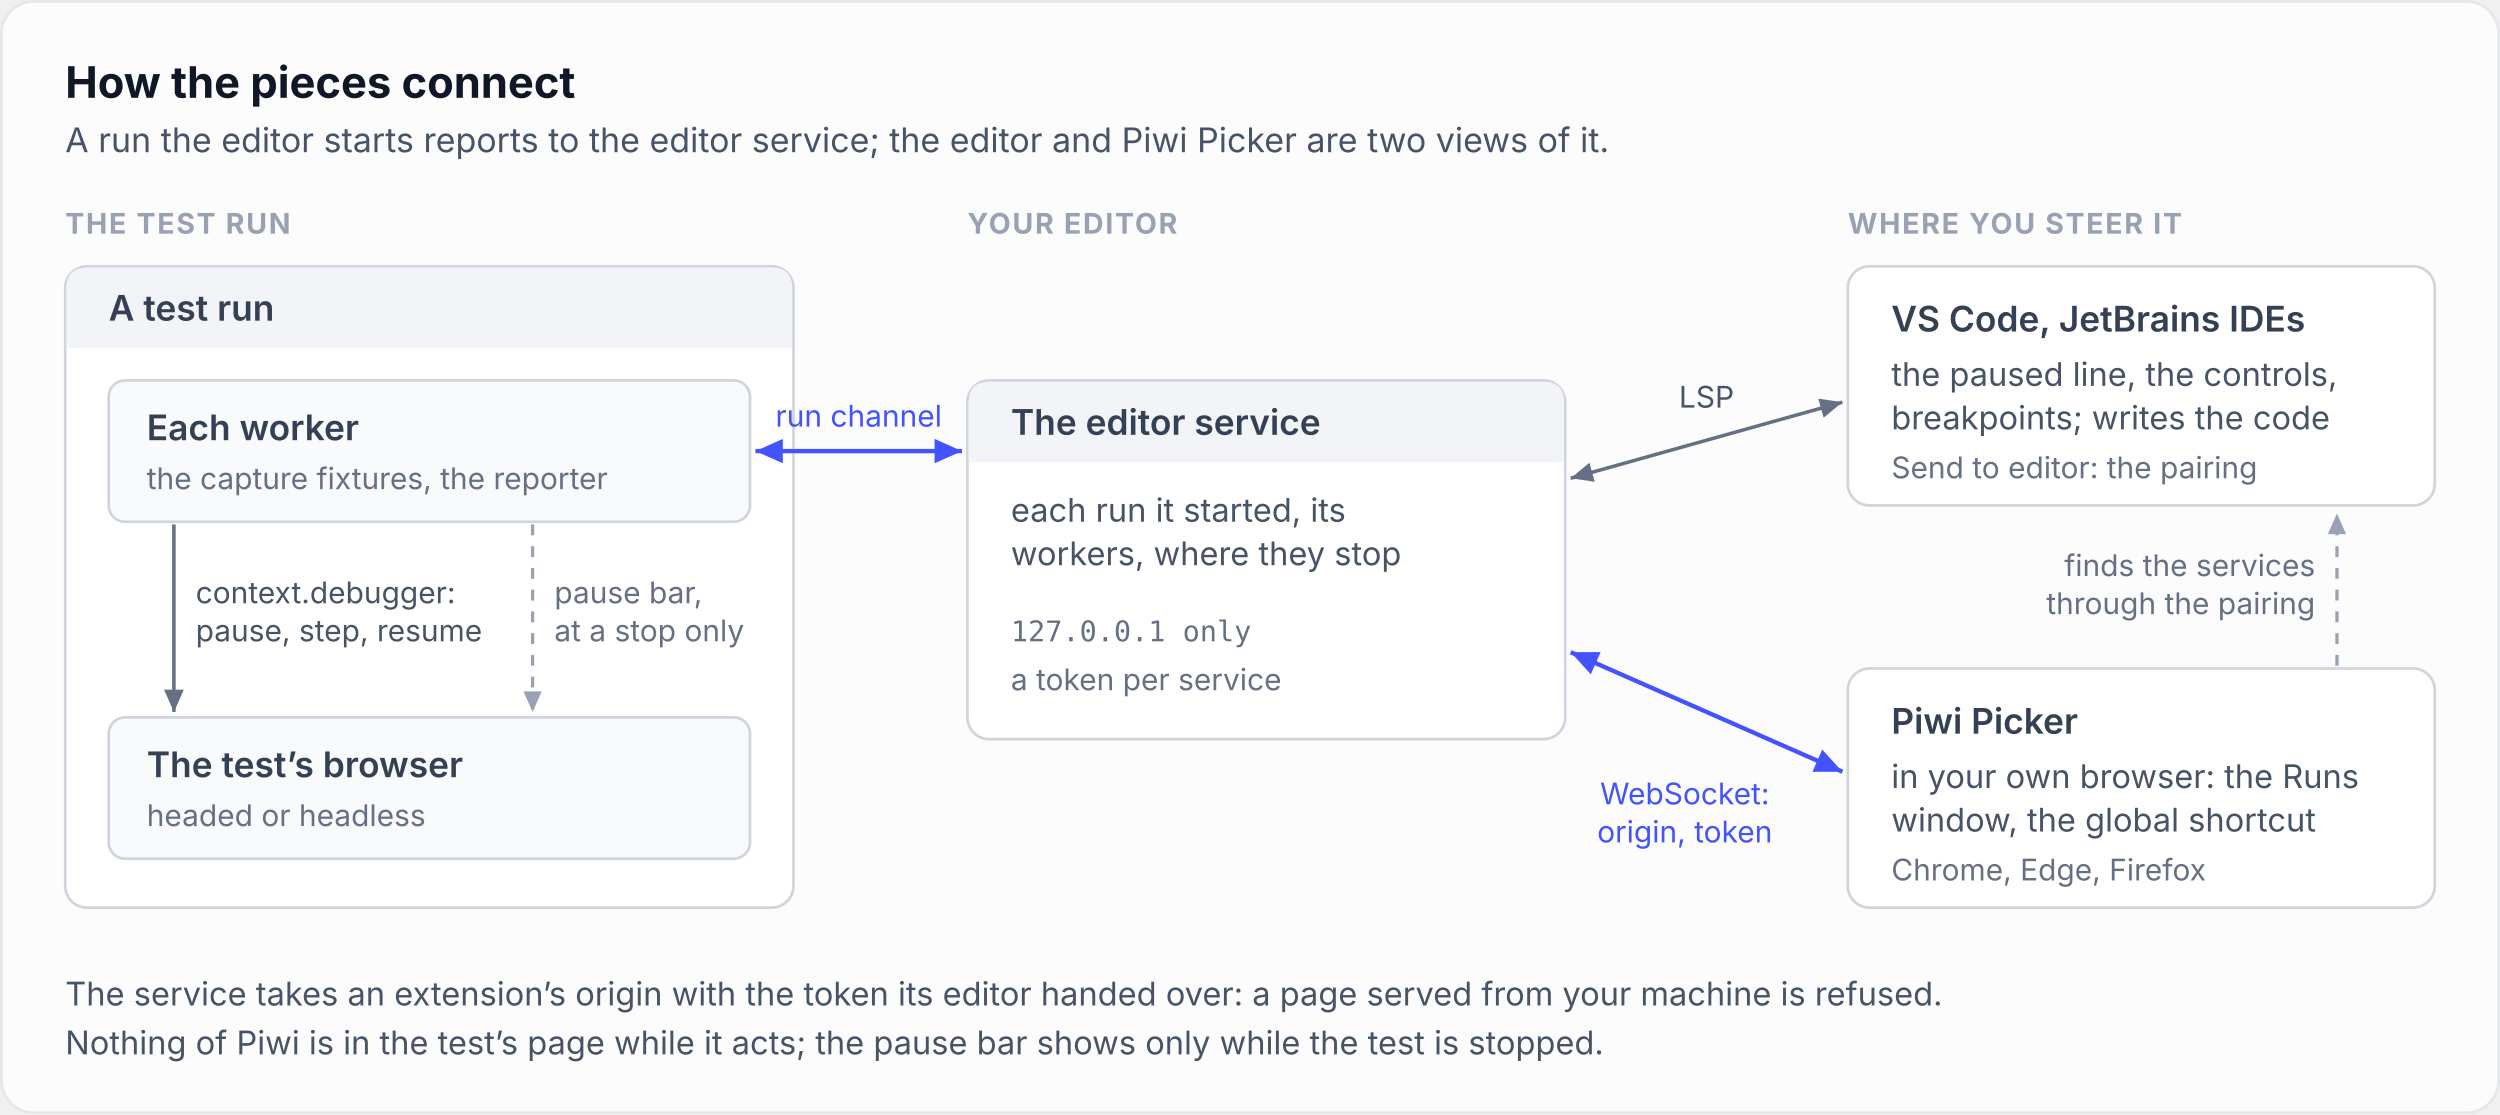
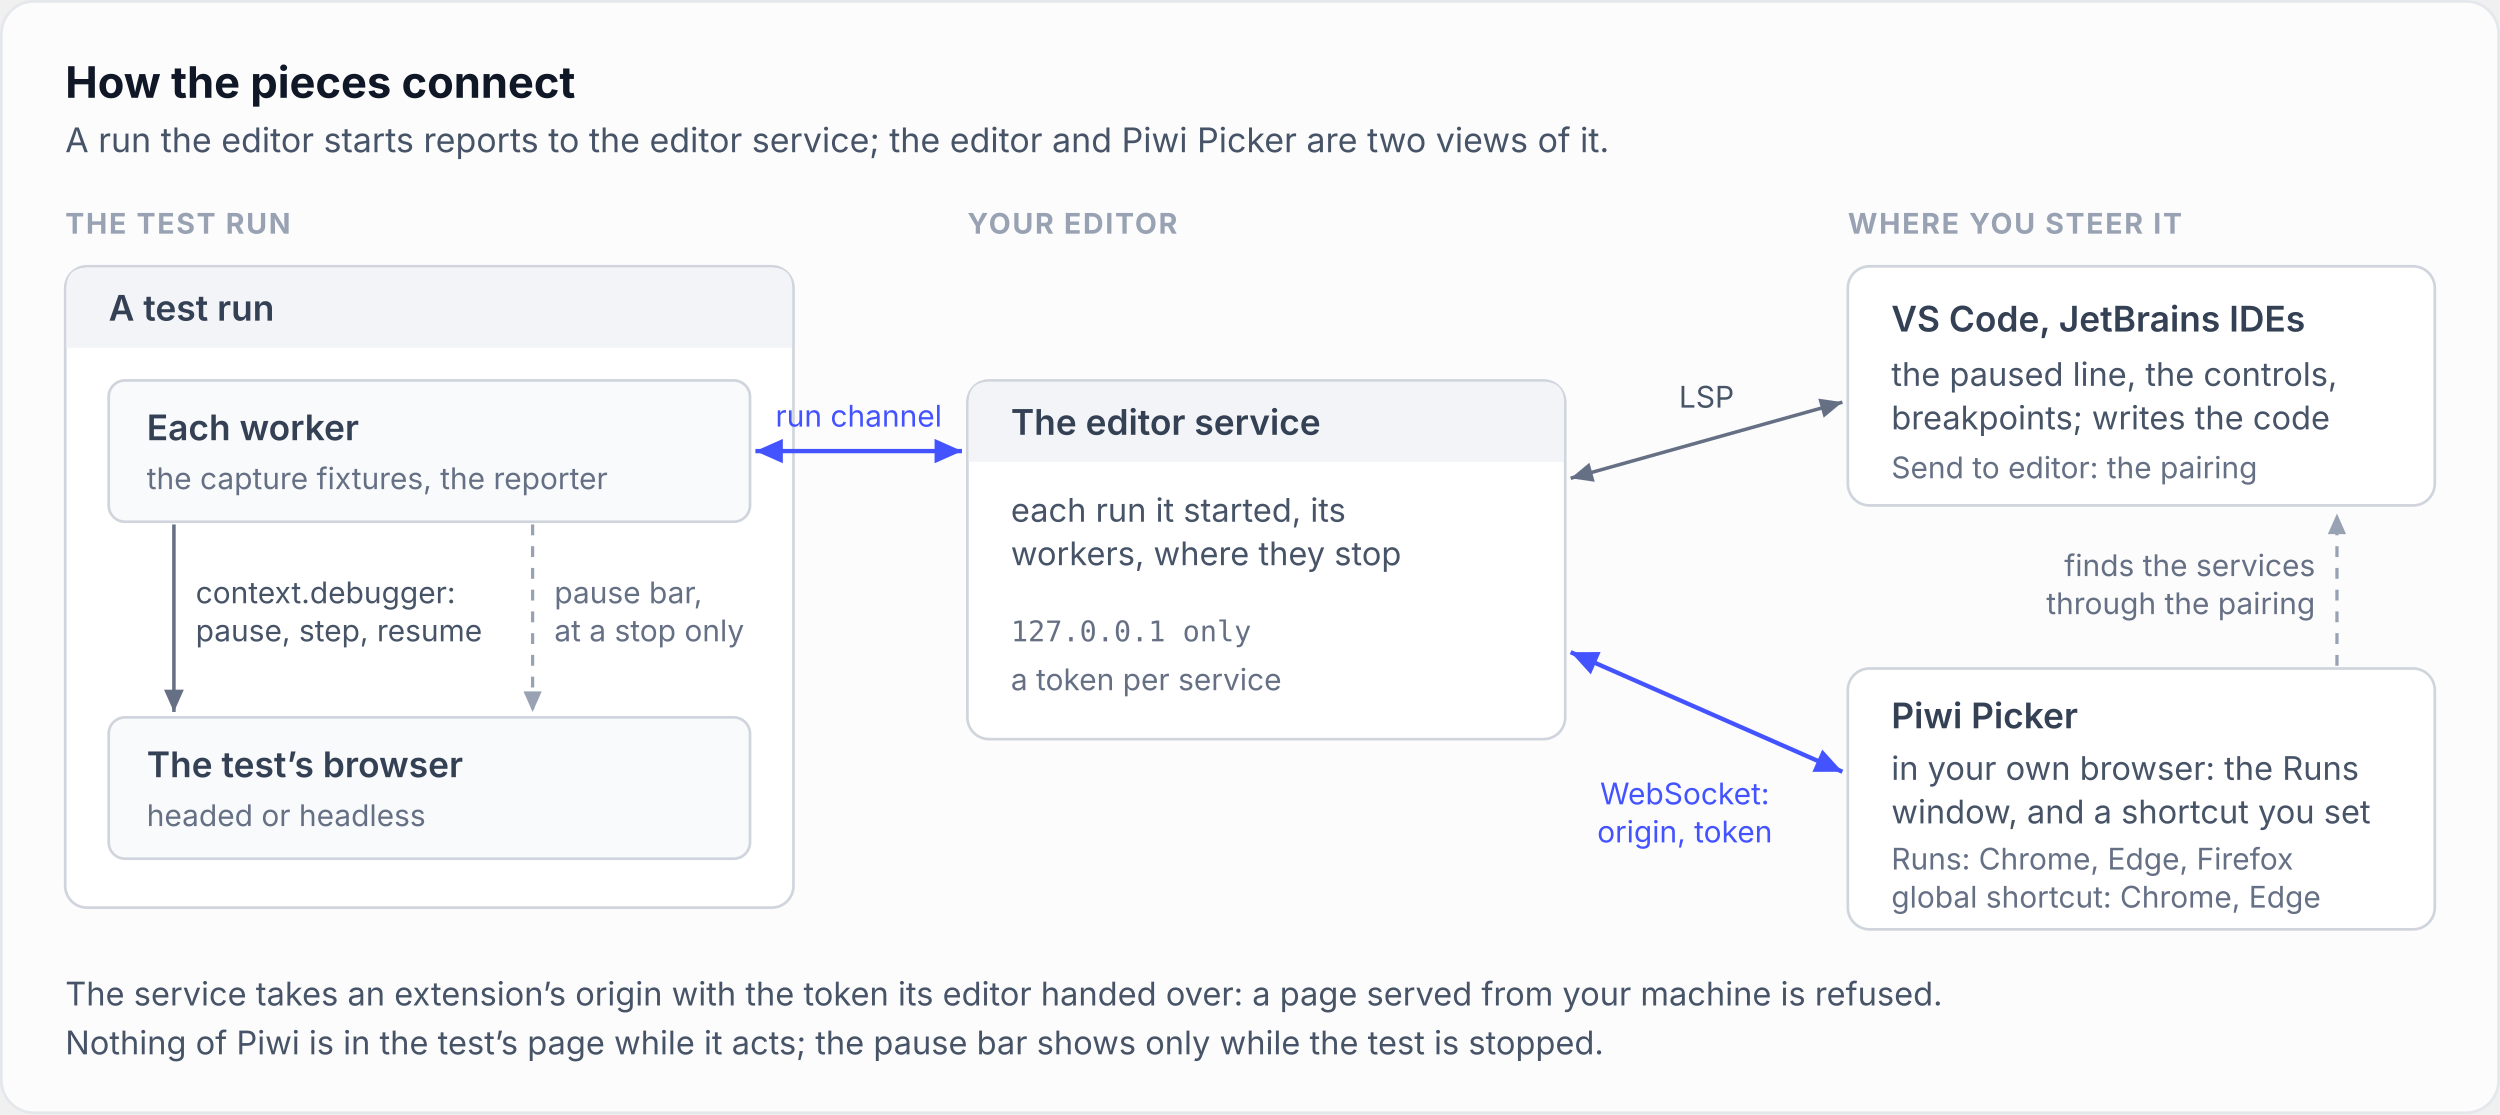
<svg xmlns="http://www.w3.org/2000/svg" viewBox="0 0 920 410" font-family="ui-sans-serif, system-ui, -apple-system, 'Segoe UI', sans-serif">
  <style>
  .bg{fill:#fcfcfd;stroke:#e4e7ec}
  .t{fill:#101828;font-weight:700;font-size:16px}
  .s{fill:#475467;font-size:12.5px}
  .h{fill:#98a2b3;font-size:10.5px;font-weight:700;letter-spacing:.06em}
  .l{fill:#475467;font-size:12px}
  .lb{fill:#344054;font-size:13px;font-weight:600}
  .m{fill:#667085;font-size:11px}
  .mono{font-family:ui-monospace,SFMono-Regular,Menlo,Consolas,monospace;font-size:10.5px}
  .box{fill:#ffffff;stroke:#d0d5dd}
  .chip{fill:#f9fafb;stroke:#d0d5dd}
  .hd{fill:#f2f4f7}
  .edge{fill:none;stroke:#667085;stroke-width:1.3}
  .dash{fill:none;stroke:#98a2b3;stroke-width:1.2;stroke-dasharray:4 4}
  .acc{fill:none;stroke:#4353ff;stroke-width:1.6}
  .acct{fill:#4353ff;font-size:11px}
  .et{fill:#475467;font-size:11px}
  .arr{fill:#667085} .arrd{fill:#98a2b3} .arra{fill:#4353ff}
  @media (prefers-color-scheme: dark){
    .bg{fill:#161b26;stroke:#333741}
    .t{fill:#f5f5f6} .s{fill:#94969c} .h{fill:#85888e}
    .l{fill:#cecfd2} .lb{fill:#ececed} .m{fill:#85888e}
    .box{fill:#1f242f;stroke:#333741} .chip{fill:#262b36;stroke:#333741} .hd{fill:#262b36}
    .edge{stroke:#94969c} .arr{fill:#94969c}
    .dash{stroke:#61646c} .arrd{fill:#61646c}
    .acc{stroke:#8098f9} .acct{fill:#8098f9} .arra{fill:#8098f9}
    .et{fill:#94969c}
  }
</style>
  <defs>
    <marker id="rcA" viewBox="0 0 10 10" refX="9" refY="5" markerWidth="7" markerHeight="7" orient="auto-start-reverse">
      <path class="arr" d="M 0 1 L 9 5 L 0 9 z" />
    </marker>
    <marker id="rcD" viewBox="0 0 10 10" refX="9" refY="5" markerWidth="7" markerHeight="7" orient="auto-start-reverse">
      <path class="arrd" d="M 0 1 L 9 5 L 0 9 z" />
    </marker>
    <marker id="rcB" viewBox="0 0 10 10" refX="9" refY="5" markerWidth="7" markerHeight="7" orient="auto-start-reverse">
      <path class="arra" d="M 0 1 L 9 5 L 0 9 z" />
    </marker>
  </defs>
  <rect class="bg" x="0.5" y="0.5" width="919" height="409" rx="12" />
  <text class="t" x="24" y="36">How the pieces connect</text>
  <text class="s" x="24" y="56">A run the editor starts reports to the editor service; the editor and Piwi Picker are two views of it.</text>
  <text class="h" x="24" y="86">THE TEST RUN</text>
  <text class="h" x="356" y="86">YOUR EDITOR</text>
  <text class="h" x="680" y="86">WHERE YOU STEER IT</text>
  <rect class="box" x="24" y="98" width="268" height="236" rx="8" />
  <path class="hd" d="M 24.5 128 L 24.5 106 Q 24.5 98.5 32 98.5 L 284 98.5 Q 291.5 98.5 291.5 106 L 291.5 128 Z" />
  <text class="lb" x="40" y="118">A test run</text>
  <rect class="chip" x="40" y="140" width="236" height="52" rx="6" />
  <text class="lb" x="54" y="162">Each worker</text>
  <text class="m" x="54" y="180">the capture fixtures, the reporter</text>
  <rect class="chip" x="40" y="264" width="236" height="52" rx="6" />
  <text class="lb" x="54" y="286">The test’s browser</text>
  <text class="m" x="54" y="304">headed or headless</text>
  <path class="edge" d="M 64 193 L 64 262" marker-end="url(#rcA)" />
  <text class="et" x="72" y="222">context.debugger:</text>
  <text class="et" x="72" y="236">pause, step, resume</text>
  <path class="dash" d="M 196 193 L 196 262" marker-end="url(#rcD)" />
  <text class="m" x="204" y="222">pause bar,</text>
  <text class="m" x="204" y="236">at a stop only</text>
  <rect class="box" x="356" y="140" width="220" height="132" rx="8" />
  <path class="hd" d="M 356.5 170 L 356.5 148 Q 356.5 140.5 364 140.5 L 568 140.5 Q 575.5 140.5 575.5 148 L 575.5 170 Z" />
  <text class="lb" x="372" y="160">The editor service</text>
  <text class="l" x="372" y="192">each run it started, its</text>
  <text class="l" x="372" y="208">workers, where they stop</text>
  <text class="mono m" x="372" y="236">127.0.0.1 only</text>
  <text class="m" x="372" y="254">a token per service</text>
  <path class="acc" d="M 278 166 L 354 166" marker-start="url(#rcB)" marker-end="url(#rcB)" />
  <text class="acct" x="316" y="157" text-anchor="middle">run channel</text>
  <rect class="box" x="680" y="98" width="216" height="88" rx="8" />
  <text class="lb" x="696" y="122">VS Code, JetBrains IDEs</text>
  <text class="l" x="696" y="142">the paused line, the controls,</text>
  <text class="l" x="696" y="158">breakpoints; writes the code</text>
  <text class="m" x="696" y="176">Send to editor: the pairing</text>
-   <rect class="box" x="680" y="246" width="216" height="88" rx="8" />
-   <text class="lb" x="696" y="270">Piwi Picker</text>
-   <text class="l" x="696" y="290">in your own browser: the Runs</text>
-   <text class="l" x="696" y="306">window, the global shortcut</text>
-   <text class="m" x="696" y="324">Chrome, Edge, Firefox</text>
+   <rect class="box" x="680" y="246" width="216" height="96" rx="8" />
+   <text class="lb" x="696" y="268">Piwi Picker</text>
+   <text class="l" x="696" y="287">in your own browser: the Runs</text>
+   <text class="l" x="696" y="303">window, and a shortcut you set</text>
+   <text class="m" x="696" y="320">Runs: Chrome, Edge, Firefox</text>
+   <text class="m" x="696" y="334">global shortcut: Chrome, Edge</text>
  <path class="edge" d="M 578 176 L 678 148" marker-start="url(#rcA)" marker-end="url(#rcA)" />
  <text class="et" x="628" y="150" text-anchor="middle">LSP</text>
  <path class="acc" d="M 578 240 L 678 284" marker-start="url(#rcB)" marker-end="url(#rcB)" />
  <text class="acct" x="620" y="296" text-anchor="middle">WebSocket:</text>
  <text class="acct" x="620" y="310" text-anchor="middle">origin, token</text>
  <path class="dash" d="M 860 245 L 860 189" marker-end="url(#rcD)" />
  <text class="m" x="852" y="212" text-anchor="end">finds the services</text>
  <text class="m" x="852" y="226" text-anchor="end">through the pairing</text>
  <text class="l" x="24" y="370">The service takes an extension’s origin with the token its editor handed over: a page served from your machine is refused.</text>
  <text class="l" x="24" y="388">Nothing of Piwi is in the test’s page while it acts; the pause bar shows only while the test is stopped.</text>
</svg>
